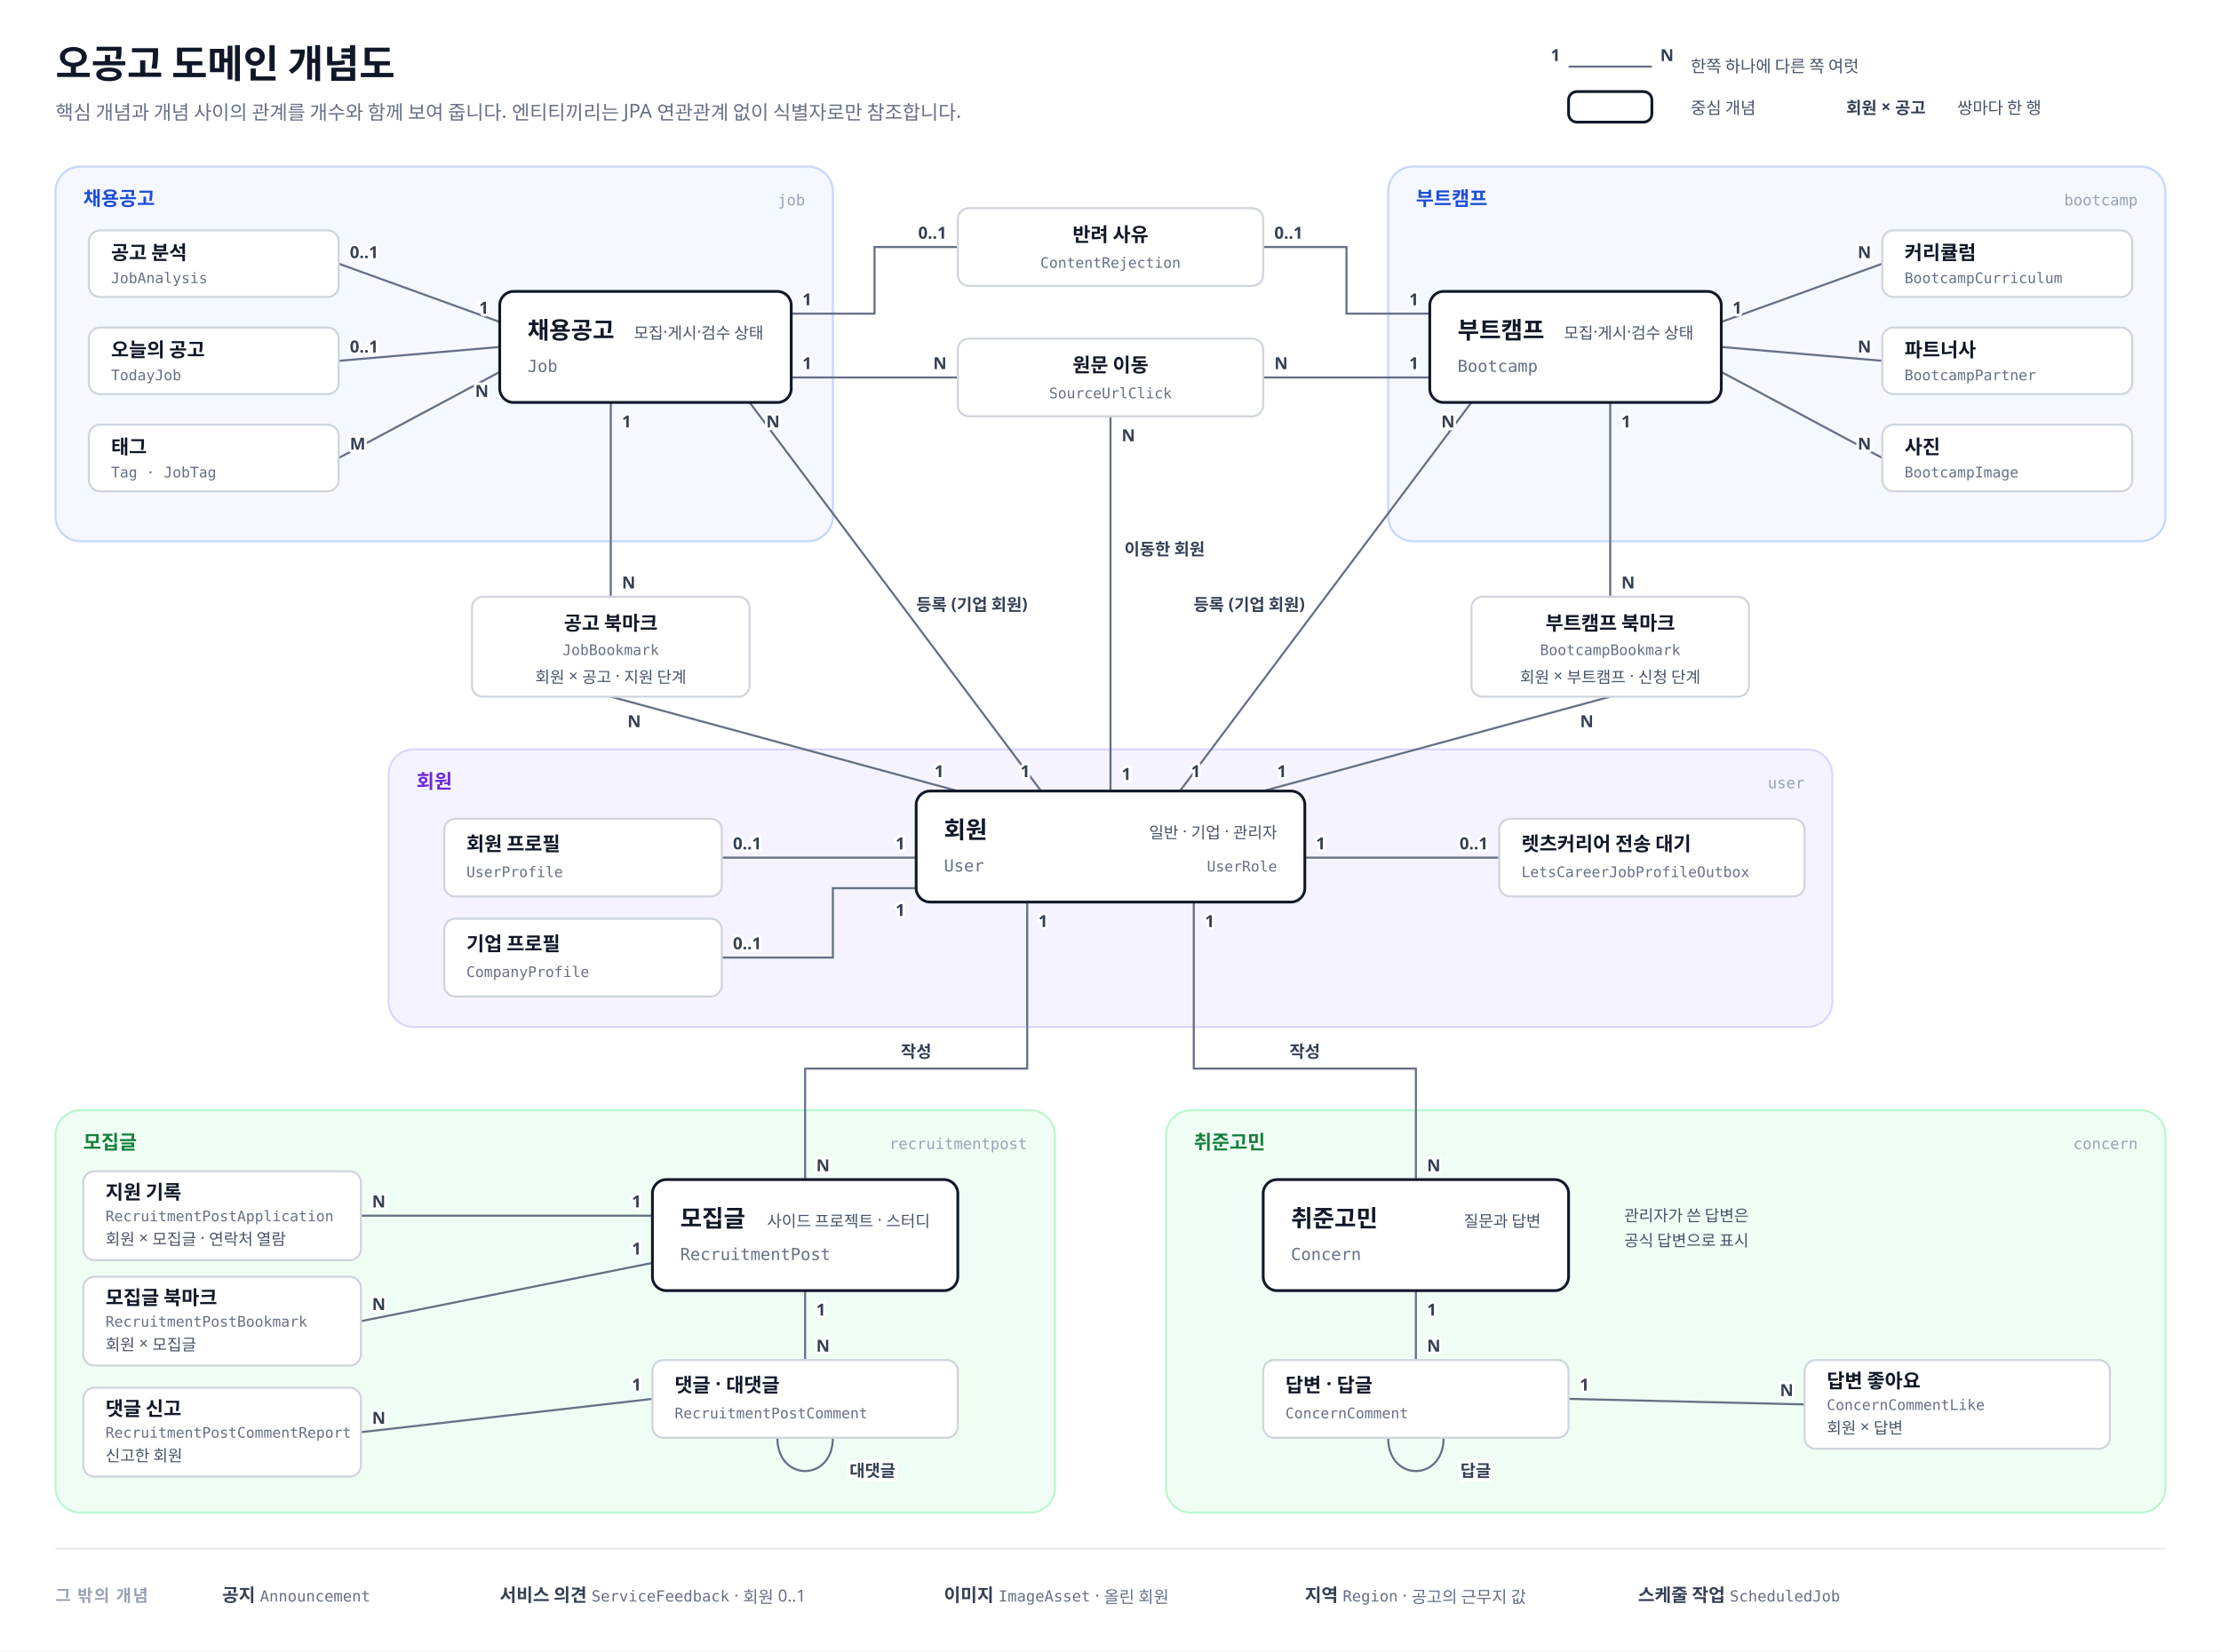
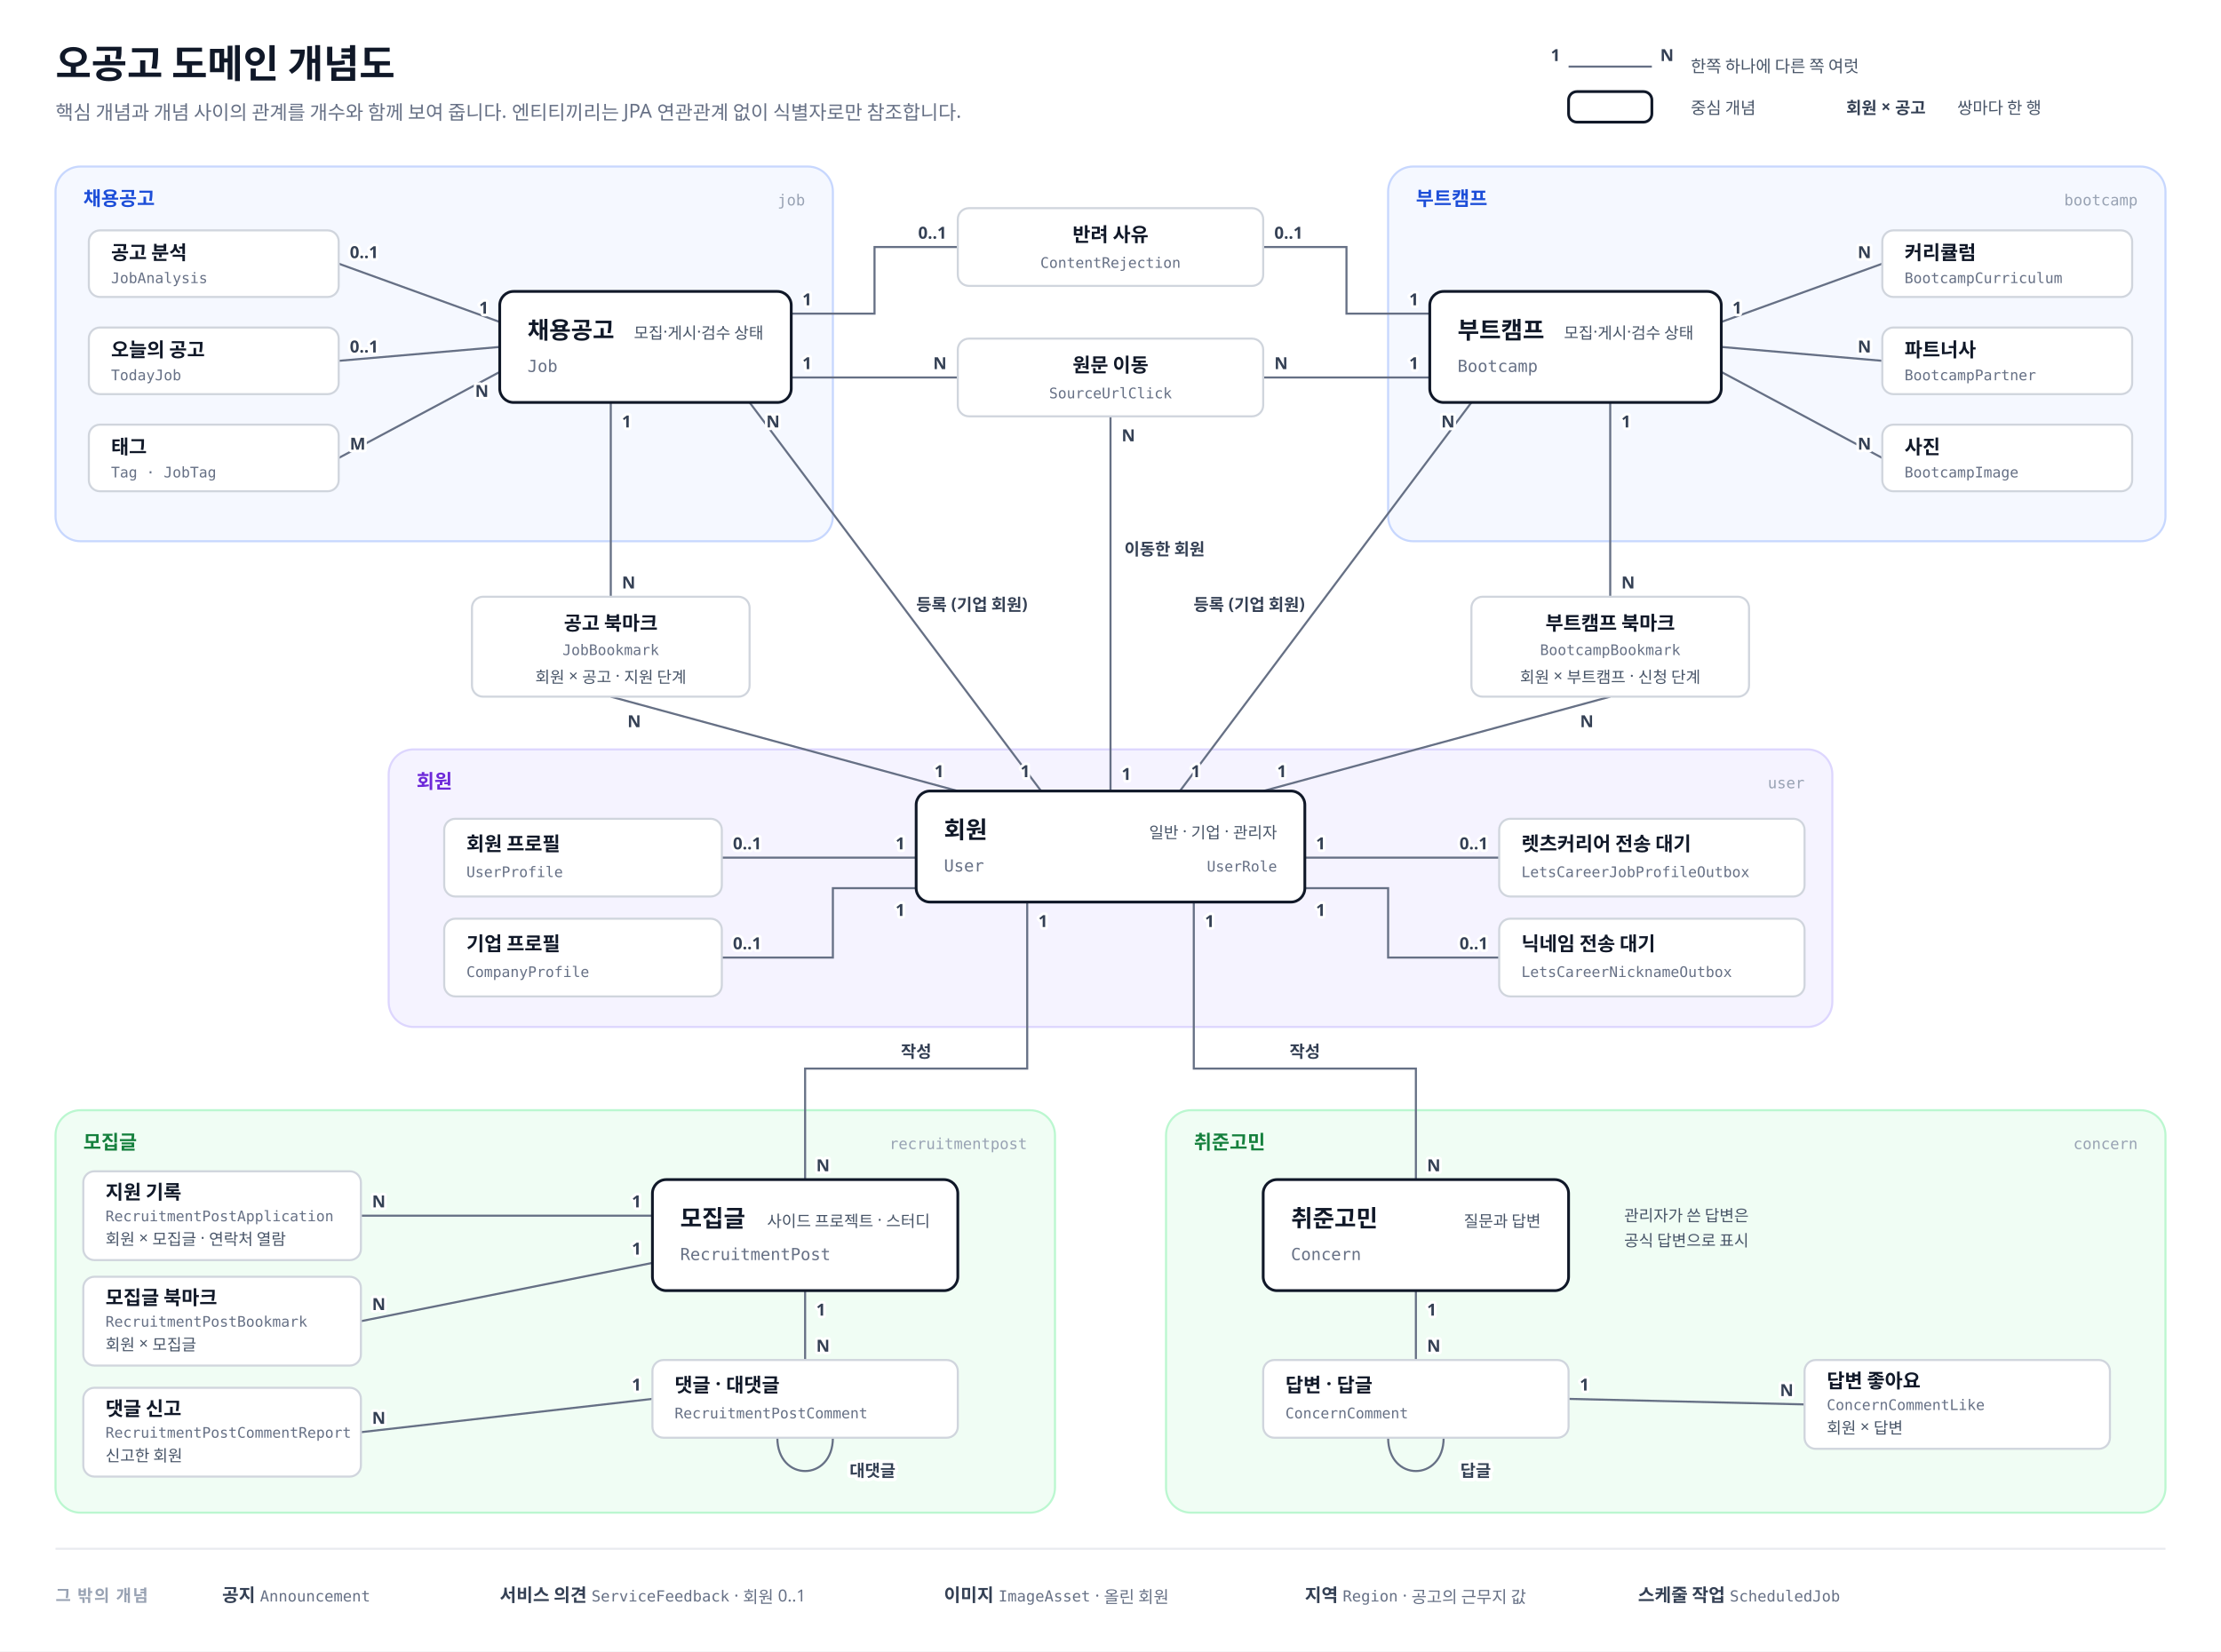
<svg xmlns="http://www.w3.org/2000/svg" viewBox="0 0 1600 1190" width="1600" height="1190" role="img" aria-label="오공고 도메인 개념도: 회원을 중심으로 채용공고·부트캠프, 모집글·취준고민 개념과 그 사이의 관계와 개수를 보여 준다." font-family="Pretendard, 'Apple SD Gothic Neo', 'Noto Sans KR', 'Malgun Gothic', sans-serif">
  <rect width="1600" height="1190" fill="#ffffff" />
  <text x="40" y="56" font-size="28" font-weight="800" fill="#101828">오공고 도메인 개념도</text>
  <text x="40" y="86" font-size="14" fill="#667085">핵심 개념과 개념 사이의 관계를 개수와 함께 보여 줍니다. 엔티티끼리는 JPA 연관관계 없이 식별자로만 참조합니다.</text>
  <g font-size="12" fill="#475467">
    <line x1="1130" y1="48" x2="1190" y2="48" stroke="#667085" stroke-width="1.5" />
    <text x="1124" y="44" font-weight="800" fill="#344054" text-anchor="end">1</text>
    <text x="1196" y="44" font-weight="800" fill="#344054">N</text>
    <text x="1218" y="52">한쪽 하나에 다른 쪽 여럿</text>
    <rect x="1130" y="66" width="60" height="22" rx="6" fill="#ffffff" stroke="#101828" stroke-width="2" />
    <text x="1218" y="82">중심 개념</text>
    <text x="1330" y="82" font-weight="700" fill="#344054">회원 × 공고</text>
    <text x="1410" y="82">쌍마다 한 행</text>
  </g>
  <g stroke-width="1.5">
    <rect x="40" y="120" width="560" height="270" rx="18" fill="#f5f8ff" stroke="#c7d7fe" />
    <rect x="1000" y="120" width="560" height="270" rx="18" fill="#f5f8ff" stroke="#c7d7fe" />
    <rect x="280" y="540" width="1040" height="200" rx="18" fill="#f5f3ff" stroke="#ddd6fe" />
    <rect x="40" y="800" width="720" height="290" rx="18" fill="#f0fdf4" stroke="#bbf7d0" />
    <rect x="840" y="800" width="720" height="290" rx="18" fill="#f0fdf4" stroke="#bbf7d0" />
  </g>
  <g font-size="14" font-weight="800">
    <text x="60" y="148" fill="#1d4ed8">채용공고</text>
    <text x="1020" y="148" fill="#1d4ed8">부트캠프</text>
    <text x="300" y="568" fill="#6d28d9">회원</text>
    <text x="60" y="828" fill="#15803d">모집글</text>
    <text x="860" y="828" fill="#15803d">취준고민</text>
  </g>
  <g font-family="'SF Mono', Menlo, Consolas, monospace" font-size="11" fill="#98a2b3" text-anchor="end">
    <text x="580" y="148">job</text>
    <text x="1540" y="148">bootcamp</text>
    <text x="1300" y="568">user</text>
    <text x="740" y="828">recruitmentpost</text>
    <text x="1540" y="828">concern</text>
  </g>
  <g fill="none" stroke="#667085" stroke-width="1.5">
    <line x1="360" y1="232" x2="244" y2="190" />
    <line x1="360" y1="250" x2="244" y2="260" />
    <line x1="360" y1="268" x2="244" y2="330" />
    <line x1="1240" y1="232" x2="1356" y2="190" />
    <line x1="1240" y1="250" x2="1356" y2="260" />
    <line x1="1240" y1="268" x2="1356" y2="330" />
    <path d="M570,226 H630 V178 H690" />
    <path d="M1030,226 H970 V178 H910" />
    <line x1="570" y1="272" x2="690" y2="272" />
    <line x1="1030" y1="272" x2="910" y2="272" />
    <line x1="800" y1="300" x2="800" y2="570" />
    <line x1="440" y1="290" x2="440" y2="430" />
    <line x1="1160" y1="290" x2="1160" y2="430" />
    <line x1="440" y1="502" x2="690" y2="570" />
    <line x1="1160" y1="502" x2="910" y2="570" />
    <line x1="750" y1="570" x2="540" y2="290" />
    <line x1="850" y1="570" x2="1060" y2="290" />
    <line x1="660" y1="618" x2="520" y2="618" />
    <path d="M660,640 H600 V690 H520" />
    <line x1="940" y1="618" x2="1080" y2="618" />
+     <path d="M940,640 H1000 V690 H1080" />
    <path d="M740,650 V770 H580 V850" />
    <path d="M860,650 V770 H1020 V850" />
    <line x1="580" y1="930" x2="580" y2="980" />
    <line x1="470" y1="876" x2="260" y2="876" />
    <line x1="470" y1="910" x2="260" y2="952" />
    <line x1="470" y1="1008" x2="260" y2="1032" />
    <path d="M560,1036 C560,1068 600,1068 600,1036" />
    <line x1="1020" y1="930" x2="1020" y2="980" />
    <line x1="1130" y1="1008" x2="1300" y2="1012" />
    <path d="M1000,1036 C1000,1068 1040,1068 1040,1036" />
  </g>
  <g fill="#ffffff" stroke="#d0d5dd" stroke-width="1.5">
    <rect x="64" y="166" width="180" height="48" rx="8" />
    <rect x="64" y="236" width="180" height="48" rx="8" />
    <rect x="64" y="306" width="180" height="48" rx="8" />
    <rect x="1356" y="166" width="180" height="48" rx="8" />
    <rect x="1356" y="236" width="180" height="48" rx="8" />
    <rect x="1356" y="306" width="180" height="48" rx="8" />
    <rect x="690" y="150" width="220" height="56" rx="8" />
    <rect x="690" y="244" width="220" height="56" rx="8" />
    <rect x="340" y="430" width="200" height="72" rx="8" />
    <rect x="1060" y="430" width="200" height="72" rx="8" />
    <rect x="320" y="590" width="200" height="56" rx="8" />
    <rect x="320" y="662" width="200" height="56" rx="8" />
    <rect x="1080" y="590" width="220" height="56" rx="8" />
+     <rect x="1080" y="662" width="220" height="56" rx="8" />
    <rect x="470" y="980" width="220" height="56" rx="8" />
    <rect x="60" y="844" width="200" height="64" rx="8" />
    <rect x="60" y="920" width="200" height="64" rx="8" />
    <rect x="60" y="1000" width="200" height="64" rx="8" />
    <rect x="910" y="980" width="220" height="56" rx="8" />
    <rect x="1300" y="980" width="220" height="64" rx="8" />
  </g>
  <g fill="#ffffff" stroke="#101828" stroke-width="2">
    <rect x="360" y="210" width="210" height="80" rx="10" />
    <rect x="1030" y="210" width="210" height="80" rx="10" />
    <rect x="660" y="570" width="280" height="80" rx="10" />
    <rect x="470" y="850" width="220" height="80" rx="10" />
    <rect x="910" y="850" width="220" height="80" rx="10" />
  </g>
  <g font-size="14" font-weight="700" fill="#101828">
    <text x="380" y="244" font-size="17">채용공고</text>
    <text x="80" y="187">공고 분석</text>
    <text x="80" y="257">오늘의 공고</text>
    <text x="80" y="327">태그</text>
    <text x="1050" y="244" font-size="17">부트캠프</text>
    <text x="1372" y="187">커리큘럼</text>
    <text x="1372" y="257">파트너사</text>
    <text x="1372" y="327">사진</text>
    <text x="800" y="174" text-anchor="middle">반려 사유</text>
    <text x="800" y="268" text-anchor="middle">원문 이동</text>
    <text x="440" y="454" text-anchor="middle">공고 북마크</text>
    <text x="1160" y="454" text-anchor="middle">부트캠프 북마크</text>
    <text x="680" y="604" font-size="17">회원</text>
    <text x="336" y="613">회원 프로필</text>
    <text x="336" y="685">기업 프로필</text>
    <text x="1096" y="613">렛츠커리어 전송 대기</text>
+     <text x="1096" y="685">닉네임 전송 대기</text>
    <text x="490" y="884" font-size="17">모집글</text>
    <text x="486" y="1003">댓글 · 대댓글</text>
    <text x="76" y="864">지원 기록</text>
    <text x="76" y="940">모집글 북마크</text>
    <text x="76" y="1020">댓글 신고</text>
    <text x="930" y="884" font-size="17">취준고민</text>
    <text x="926" y="1003">답변 · 답글</text>
    <text x="1316" y="1000">답변 좋아요</text>
  </g>
  <g font-family="'SF Mono', Menlo, Consolas, monospace" font-size="10.5" fill="#667085">
    <text x="380" y="268" font-size="12">Job</text>
    <text x="80" y="204">JobAnalysis</text>
    <text x="80" y="274">TodayJob</text>
    <text x="80" y="344">Tag · JobTag</text>
    <text x="1050" y="268" font-size="12">Bootcamp</text>
    <text x="1372" y="204">BootcampCurriculum</text>
    <text x="1372" y="274">BootcampPartner</text>
    <text x="1372" y="344">BootcampImage</text>
    <text x="800" y="193" text-anchor="middle">ContentRejection</text>
    <text x="800" y="287" text-anchor="middle">SourceUrlClick</text>
    <text x="440" y="472" text-anchor="middle">JobBookmark</text>
    <text x="1160" y="472" text-anchor="middle">BootcampBookmark</text>
    <text x="680" y="628" font-size="12">User</text>
    <text x="336" y="632">UserProfile</text>
    <text x="336" y="704">CompanyProfile</text>
    <text x="1096" y="632">LetsCareerJobProfileOutbox</text>
+     <text x="1096" y="704">LetsCareerNicknameOutbox</text>
    <text x="490" y="908" font-size="12">RecruitmentPost</text>
    <text x="486" y="1022">RecruitmentPostComment</text>
    <text x="76" y="880">RecruitmentPostApplication</text>
    <text x="76" y="956">RecruitmentPostBookmark</text>
    <text x="76" y="1036">RecruitmentPostCommentReport</text>
    <text x="930" y="908" font-size="12">Concern</text>
    <text x="926" y="1022">ConcernComment</text>
    <text x="1316" y="1016">ConcernCommentLike</text>
    <text x="920" y="628" text-anchor="end">UserRole</text>
  </g>
  <g font-size="11.5" fill="#475467">
    <text x="550" y="244" text-anchor="end">모집·게시·검수 상태</text>
    <text x="1220" y="244" text-anchor="end">모집·게시·검수 상태</text>
    <text x="440" y="492" text-anchor="middle">회원 × 공고 · 지원 단계</text>
    <text x="1160" y="492" text-anchor="middle">회원 × 부트캠프 · 신청 단계</text>
    <text x="920" y="604" text-anchor="end">일반 · 기업 · 관리자</text>
    <text x="670" y="884" text-anchor="end">사이드 프로젝트 · 스터디</text>
    <text x="1110" y="884" text-anchor="end">질문과 답변</text>
    <text x="76" y="897">회원 × 모집글 · 연락처 열람</text>
    <text x="76" y="973">회원 × 모집글</text>
    <text x="76" y="1053">신고한 회원</text>
    <text x="1316" y="1033">회원 × 답변</text>
    <text x="1170" y="880">관리자가 쓴 답변은</text>
    <text x="1170" y="898">공식 답변으로 표시</text>
  </g>
  <g font-size="12" font-weight="600" fill="#344054" paint-order="stroke" stroke="#ffffff" stroke-width="5" stroke-linejoin="round">
    <text x="660" y="440">등록 (기업 회원)</text>
    <text x="940" y="440" text-anchor="end">등록 (기업 회원)</text>
    <text x="810" y="400">이동한 회원</text>
    <text x="660" y="762" text-anchor="middle">작성</text>
    <text x="940" y="762" text-anchor="middle">작성</text>
    <text x="612" y="1064">대댓글</text>
    <text x="1052" y="1064">답글</text>
  </g>
  <g font-size="12" font-weight="800" fill="#344054" paint-order="stroke" stroke="#ffffff" stroke-width="4" stroke-linejoin="round">
    <text x="352" y="226" text-anchor="end">1</text>
    <text x="252" y="186">0..1</text>
    <text x="252" y="254">0..1</text>
    <text x="352" y="286" text-anchor="end">N</text>
    <text x="252" y="324">M</text>
    <text x="1248" y="226">1</text>
    <text x="1348" y="186" text-anchor="end">N</text>
    <text x="1348" y="254" text-anchor="end">N</text>
    <text x="1348" y="324" text-anchor="end">N</text>
    <text x="578" y="220">1</text>
    <text x="682" y="172" text-anchor="end">0..1</text>
    <text x="1022" y="220" text-anchor="end">1</text>
    <text x="918" y="172">0..1</text>
    <text x="578" y="266">1</text>
    <text x="682" y="266" text-anchor="end">N</text>
    <text x="1022" y="266" text-anchor="end">1</text>
    <text x="918" y="266">N</text>
    <text x="808" y="318">N</text>
    <text x="808" y="562">1</text>
    <text x="448" y="308">1</text>
    <text x="448" y="424">N</text>
    <text x="1168" y="308">1</text>
    <text x="1168" y="424">N</text>
    <text x="452" y="524">N</text>
    <text x="680" y="560" text-anchor="end">1</text>
    <text x="1148" y="524" text-anchor="end">N</text>
    <text x="920" y="560">1</text>
    <text x="552" y="308">N</text>
    <text x="742" y="560" text-anchor="end">1</text>
    <text x="1048" y="308" text-anchor="end">N</text>
    <text x="858" y="560">1</text>
    <text x="652" y="612" text-anchor="end">1</text>
    <text x="528" y="612">0..1</text>
    <text x="652" y="660" text-anchor="end">1</text>
    <text x="528" y="684">0..1</text>
    <text x="948" y="612">1</text>
    <text x="1072" y="612" text-anchor="end">0..1</text>
+     <text x="948" y="660">1</text>
+     <text x="1072" y="684" text-anchor="end">0..1</text>
    <text x="748" y="668">1</text>
    <text x="588" y="844">N</text>
    <text x="868" y="668">1</text>
    <text x="1028" y="844">N</text>
    <text x="588" y="948">1</text>
    <text x="588" y="974">N</text>
    <text x="462" y="870" text-anchor="end">1</text>
    <text x="268" y="870">N</text>
    <text x="462" y="904" text-anchor="end">1</text>
    <text x="268" y="944">N</text>
    <text x="462" y="1002" text-anchor="end">1</text>
    <text x="268" y="1026">N</text>
    <text x="1028" y="948">1</text>
    <text x="1028" y="974">N</text>
    <text x="1138" y="1002">1</text>
    <text x="1292" y="1006" text-anchor="end">N</text>
  </g>
  <line x1="40" y1="1116" x2="1560" y2="1116" stroke="#eaecf0" stroke-width="1.5" />
  <text x="40" y="1154" font-size="12" font-weight="700" fill="#98a2b3" letter-spacing="1">그 밖의 개념</text>
  <g font-size="13" fill="#344054">
    <text x="160" y="1154">
      <tspan font-weight="700">공지</tspan>
      <tspan font-family="'SF Mono', Menlo, Consolas, monospace" font-size="11" fill="#667085">Announcement</tspan>
    </text>
    <text x="360" y="1154">
      <tspan font-weight="700">서비스 의견</tspan>
      <tspan font-family="'SF Mono', Menlo, Consolas, monospace" font-size="11" fill="#667085">ServiceFeedback</tspan>
      <tspan fill="#667085" font-size="12">· 회원 0..1</tspan>
    </text>
    <text x="680" y="1154">
      <tspan font-weight="700">이미지</tspan>
      <tspan font-family="'SF Mono', Menlo, Consolas, monospace" font-size="11" fill="#667085">ImageAsset</tspan>
      <tspan fill="#667085" font-size="12">· 올린 회원</tspan>
    </text>
    <text x="940" y="1154">
      <tspan font-weight="700">지역</tspan>
      <tspan font-family="'SF Mono', Menlo, Consolas, monospace" font-size="11" fill="#667085">Region</tspan>
      <tspan fill="#667085" font-size="12">· 공고의 근무지 값</tspan>
    </text>
    <text x="1180" y="1154">
      <tspan font-weight="700">스케줄 작업</tspan>
      <tspan font-family="'SF Mono', Menlo, Consolas, monospace" font-size="11" fill="#667085">ScheduledJob</tspan>
    </text>
  </g>
</svg>
